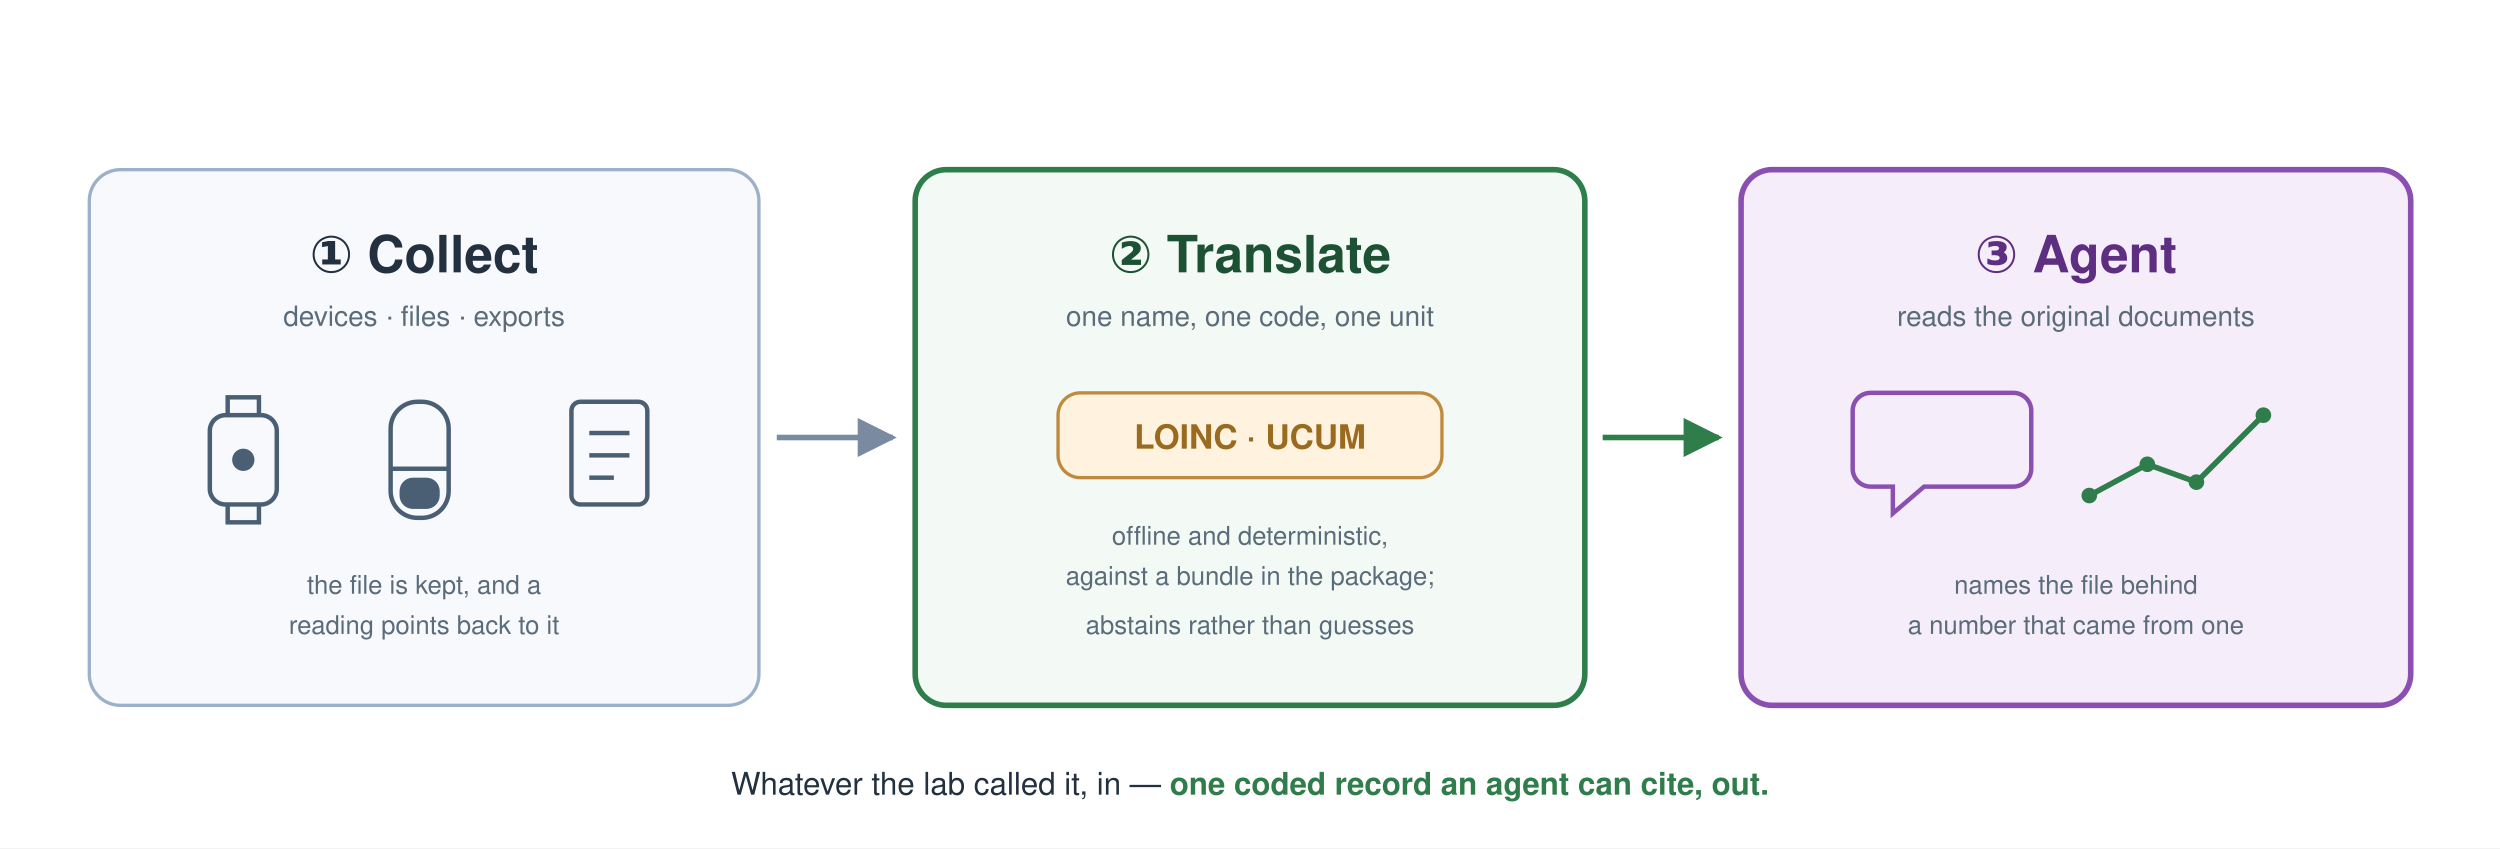
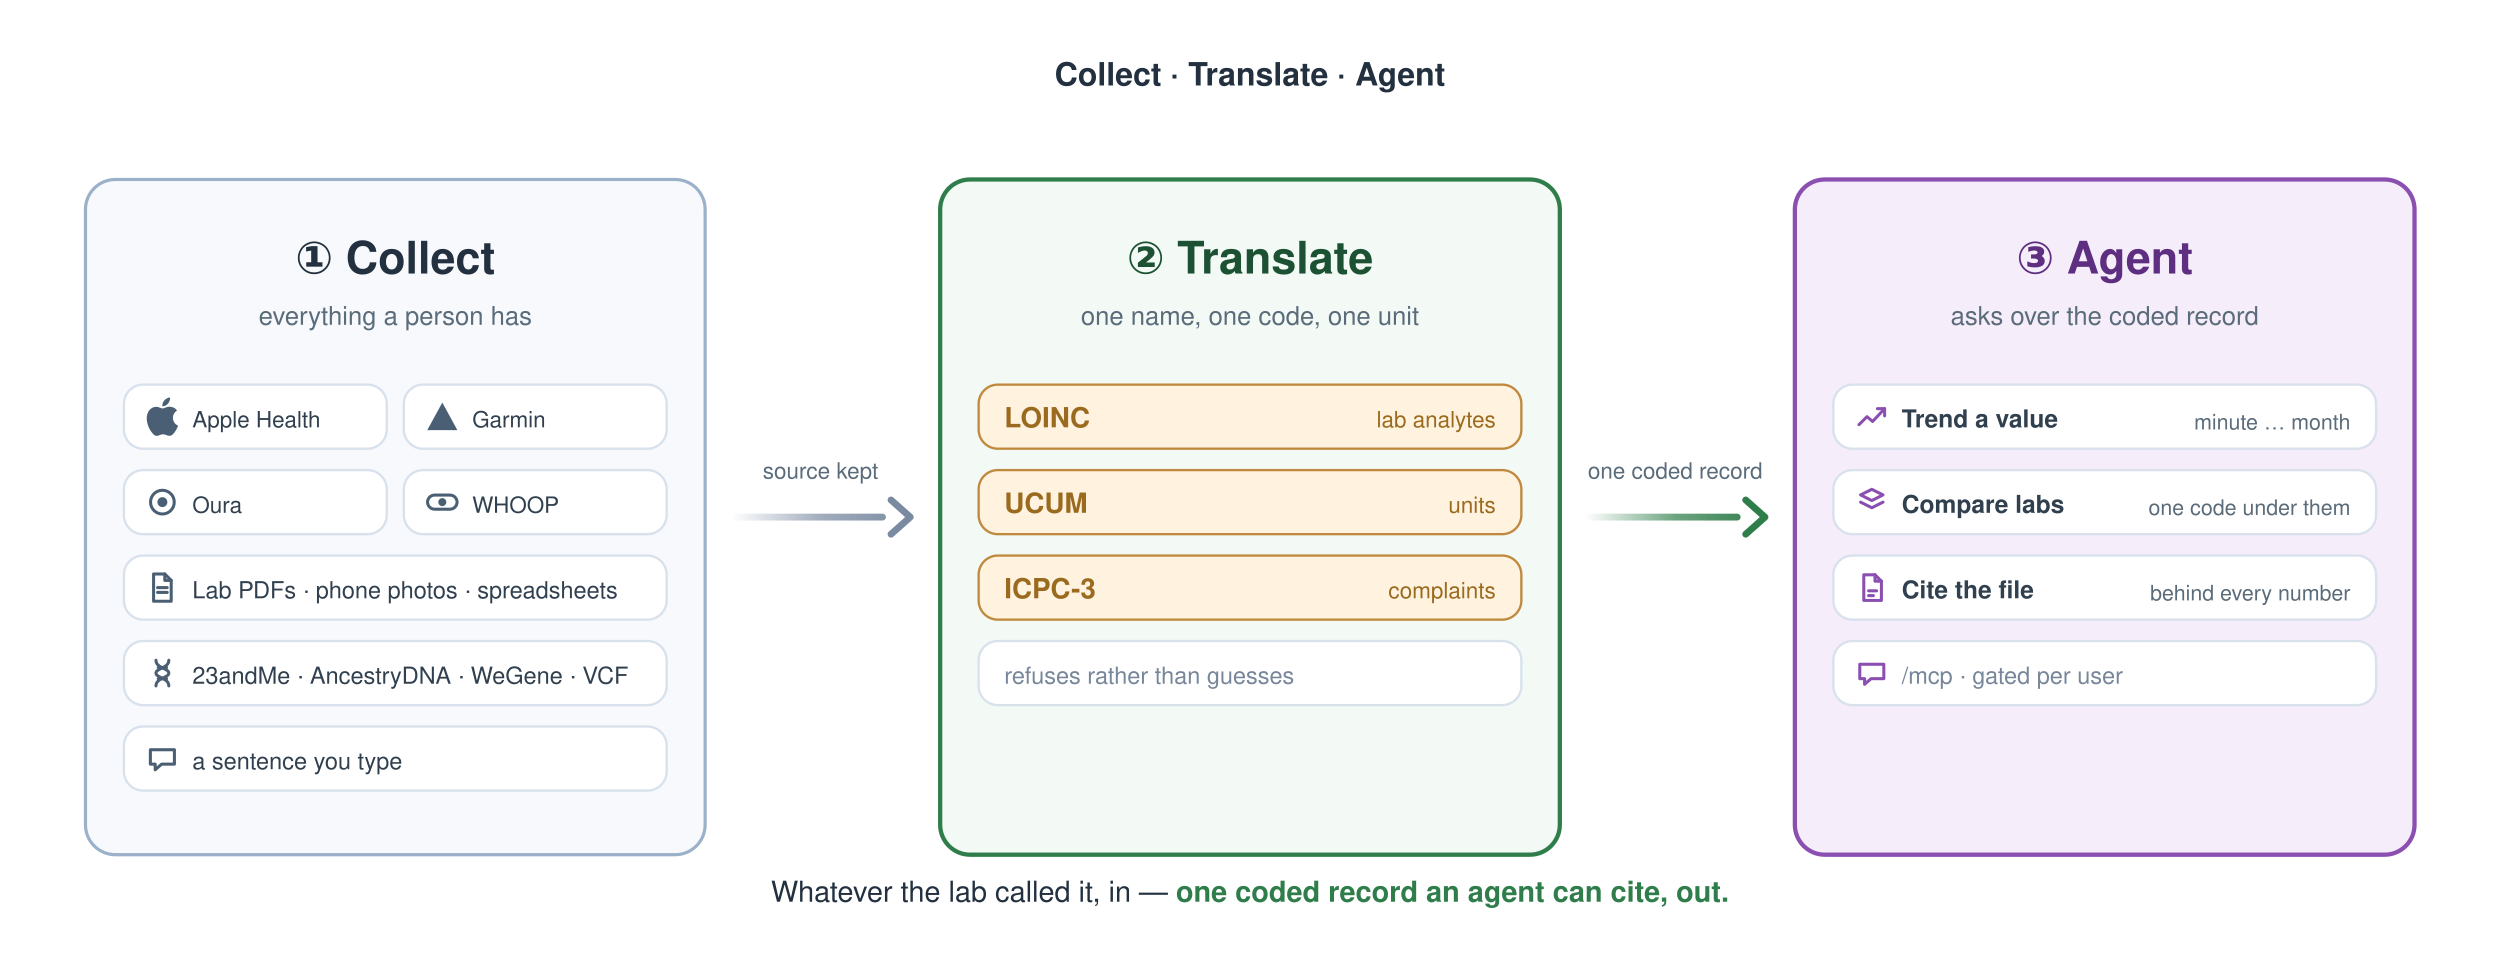
- <svg xmlns="http://www.w3.org/2000/svg" viewBox="0 0 1120 380" width="1120" height="380" font-family="Helvetica, Arial, sans-serif" role="img" aria-label="Collect, Translate, Agent: three stages, left to right">
-   <rect width="1120" height="380" fill="#ffffff" />
-   <defs>
-     <marker id="raw" viewBox="0 0 10 10" refX="9" refY="5" markerWidth="7" markerHeight="7" orient="auto-start-reverse">
-       <path d="M0 0 L10 5 L0 10 z" fill="#7a8aa0" />
-     </marker>
-     <marker id="std" viewBox="0 0 10 10" refX="9" refY="5" markerWidth="7" markerHeight="7" orient="auto-start-reverse">
-       <path d="M0 0 L10 5 L0 10 z" fill="#2f7d4a" />
-     </marker>
-   </defs>
-   <rect x="40" y="76" width="300" height="240" rx="14" fill="#f7f9fc" stroke="#9bb1c9" stroke-width="1.5" />
-   <text x="190" y="122" text-anchor="middle" font-size="23" font-weight="bold" fill="#22303f">① Collect</text>
-   <text x="190" y="146" text-anchor="middle" font-size="12.5" font-weight="normal" fill="#5a6b7a">devices · files · exports</text>
-   <g stroke="#4a5f74" stroke-width="2" fill="none">
-     <rect x="94" y="186" width="30" height="40" rx="7" />
-     <path d="M102 186 v-8 h14 v8 M102 226 v8 h14 v-8" />
-     <circle cx="109" cy="206" r="5" fill="#4a5f74" stroke="none" />
-     <rect x="175" y="180" width="26" height="52" rx="12" />
-     <path d="M175 210 h26" />
-     <rect x="179" y="214" width="18" height="14" rx="6" fill="#4a5f74" stroke="none" />
-     <rect x="256" y="180" width="34" height="46" rx="4" />
-     <path d="M264 194 h18 M264 204 h18 M264 214 h11" />
+ <svg xmlns="http://www.w3.org/2000/svg" viewBox="0 0 1170 446" width="1170" height="446" font-family="Helvetica, Arial, sans-serif" role="img" aria-label="Collect, Translate, Agent: three stages, left to right">
+   <rect width="1170" height="446" fill="#ffffff" />
+   <text x="585" y="40" text-anchor="middle" font-size="15" font-weight="bold" fill="#22303f">Collect · Translate · Agent</text>
+   <rect x="40" y="84" width="290" height="316" rx="14" fill="#f7f9fc" stroke="#9bb1c9" stroke-width="1.5" />
+   <text x="185" y="128" text-anchor="middle" font-size="21" font-weight="bold" fill="#22303f">① Collect</text>
+   <text x="185" y="152" text-anchor="middle" font-size="12" font-weight="normal" fill="#5a6b7a">everything a person has</text>
+   <rect x="58.0" y="180" width="123.0" height="30" rx="9" fill="#ffffff" stroke="#d8e1ec" stroke-width="1.1" />
+   <g transform="translate(67.0,186) scale(0.75)" fill="none" stroke="#4a5f74" stroke-width="1.9" stroke-linecap="round" stroke-linejoin="round">
+     <path fill="#4a5f74" stroke="none" d="M12.152 6.896c-.948 0-2.415-1.078-3.96-1.04-2.04.027-3.91 1.183-4.961 3.014-2.117 3.675-.546 9.103 1.519 12.09 1.013 1.454 2.208 3.09 3.792 3.039 1.52-.065 2.09-.987 3.935-.987 1.831 0 2.35.987 3.96.948 1.637-.026 2.676-1.48 3.676-2.948 1.156-1.688 1.636-3.325 1.662-3.415-.039-.013-3.182-1.221-3.22-4.857-.026-3.04 2.48-4.494 2.597-4.559-1.429-2.09-3.623-2.324-4.39-2.376-2-.156-3.675 1.09-4.61 1.09zM15.53 3.83c.843-1.012 1.4-2.427 1.245-3.83-1.207.052-2.662.805-3.532 1.818-.78.896-1.454 2.338-1.273 3.714 1.338.104 2.715-.688 3.559-1.701" />
  </g>
-   <text x="190" y="266" text-anchor="middle" font-size="11.5" font-weight="normal" fill="#5a6b7a">the file is kept, and a</text>
-   <text x="190" y="284" text-anchor="middle" font-size="11.5" font-weight="normal" fill="#5a6b7a">reading points back to it</text>
-   <rect x="410" y="76" width="300" height="240" rx="14" fill="#f3faf5" stroke="#2f7d4a" stroke-width="2.5" />
-   <text x="560" y="122" text-anchor="middle" font-size="23" font-weight="bold" fill="#1c5233">② Translate</text>
-   <text x="560" y="146" text-anchor="middle" font-size="12.5" font-weight="normal" fill="#5a6b7a">one name, one code, one unit</text>
-   <rect x="474" y="176" width="172" height="38" rx="10" fill="#fff3e0" stroke="#c08a3e" stroke-width="1.5" />
-   <text x="560" y="201" text-anchor="middle" font-size="15" font-weight="bold" fill="#9a6a1e">LOINC · UCUM</text>
-   <text x="560" y="244" text-anchor="middle" font-size="11.5" font-weight="normal" fill="#5a6b7a">offline and deterministic,</text>
-   <text x="560" y="262" text-anchor="middle" font-size="11.5" font-weight="normal" fill="#5a6b7a">against a bundle in the package;</text>
-   <text x="560" y="284" text-anchor="middle" font-size="11.5" font-weight="normal" fill="#5a6b7a">abstains rather than guesses</text>
-   <rect x="780" y="76" width="300" height="240" rx="14" fill="#f6edfa" stroke="#8a4fb0" stroke-width="2.5" />
-   <text x="930" y="122" text-anchor="middle" font-size="23" font-weight="bold" fill="#5e2e80">③ Agent</text>
-   <text x="930" y="146" text-anchor="middle" font-size="12.5" font-weight="normal" fill="#5a6b7a">reads the original documents</text>
-   <g stroke="#8a4fb0" stroke-width="2" fill="none">
-     <path d="M838 176 h64 a8 8 0 0 1 8 8 v26 a8 8 0 0 1 -8 8 h-40 l-14 12 v-12 h-10 a8 8 0 0 1 -8 -8 v-26 a8 8 0 0 1 8 -8 z" />
-     <path d="M936 222 l26 -14 l22 8 l30 -30" stroke="#2f7d4a" stroke-width="2.5" />
+   <text x="90.0" y="200" text-anchor="start" font-size="10.5" font-weight="normal" fill="#31404f">Apple Health</text>
+   <rect x="189.0" y="180" width="123.0" height="30" rx="9" fill="#ffffff" stroke="#d8e1ec" stroke-width="1.1" />
+   <g transform="translate(198.0,186) scale(0.75)" fill="none" stroke="#4a5f74" stroke-width="1.9" stroke-linecap="round" stroke-linejoin="round">
+     <path fill="#4a5f74" stroke="none" d="M12 3.2 L21.4 20.4 H2.6 Z" />
  </g>
-   <circle cx="936" cy="222" r="3.5" fill="#2f7d4a" />
-   <circle cx="962" cy="208" r="3.5" fill="#2f7d4a" />
-   <circle cx="984" cy="216" r="3.5" fill="#2f7d4a" />
-   <circle cx="1014" cy="186" r="3.5" fill="#2f7d4a" />
-   <text x="930" y="266" text-anchor="middle" font-size="11.5" font-weight="normal" fill="#5a6b7a">names the file behind</text>
-   <text x="930" y="284" text-anchor="middle" font-size="11.5" font-weight="normal" fill="#5a6b7a">a number that came from one</text>
-   <path d="M348 196 H400" stroke="#7a8aa0" stroke-width="2.5" fill="none" marker-end="url(#raw)" />
-   <path d="M718 196 H770" stroke="#2f7d4a" stroke-width="2.5" fill="none" marker-end="url(#std)" />
-   <text x="560" y="356" text-anchor="middle" font-size="14" fill="#22303f">Whatever the lab called it, in — <tspan font-weight="bold" fill="#2f7d4a">one coded record an agent can cite, out.</tspan>
+   <text x="221.0" y="200" text-anchor="start" font-size="10.5" font-weight="normal" fill="#31404f">Garmin</text>
+   <rect x="58.0" y="220" width="123.0" height="30" rx="9" fill="#ffffff" stroke="#d8e1ec" stroke-width="1.1" />
+   <g transform="translate(67.0,226) scale(0.75)" fill="none" stroke="#4a5f74" stroke-width="1.9" stroke-linecap="round" stroke-linejoin="round">
+     <circle cx="12" cy="12" r="7.4" />
+     <circle cx="12" cy="12" r="3.1" fill="#4a5f74" stroke="none" />
+   </g>
+   <text x="90.0" y="240" text-anchor="start" font-size="10.5" font-weight="normal" fill="#31404f">Oura</text>
+   <rect x="189.0" y="220" width="123.0" height="30" rx="9" fill="#ffffff" stroke="#d8e1ec" stroke-width="1.1" />
+   <g transform="translate(198.0,226) scale(0.75)" fill="none" stroke="#4a5f74" stroke-width="1.9" stroke-linecap="round" stroke-linejoin="round">
+     <rect x="2.8" y="7.6" width="18.4" height="8.8" rx="4.4" />
+     <circle cx="12" cy="12" r="2.5" fill="#4a5f74" stroke="none" />
+   </g>
+   <text x="221.0" y="240" text-anchor="start" font-size="10.5" font-weight="normal" fill="#31404f">WHOOP</text>
+   <rect x="58" y="260" width="254" height="30" rx="9" fill="#ffffff" stroke="#d8e1ec" stroke-width="1.1" />
+   <g transform="translate(67,266) scale(0.75)" fill="none" stroke="#4a5f74" stroke-width="1.9" stroke-linecap="round" stroke-linejoin="round">
+     <path d="M6.5 3.5h7l4 4v13h-11z" />
+     <path d="M13.5 3.5v4h4" />
+     <path d="M9 12h6M9 15h6" />
+   </g>
+   <text x="90" y="280" text-anchor="start" font-size="11" font-weight="normal" fill="#31404f">Lab PDFs · phone photos · spreadsheets</text>
+   <rect x="58" y="300" width="254" height="30" rx="9" fill="#ffffff" stroke="#d8e1ec" stroke-width="1.1" />
+   <g transform="translate(67,306) scale(0.75)" fill="none" stroke="#4a5f74" stroke-width="1.9" stroke-linecap="round" stroke-linejoin="round">
+     <path d="M8 4c0 5 8 5 8 8s-8 3-8 8" />
+     <path d="M16 4c0 5-8 5-8 8s8 3 8 8" />
+     <path d="M9.4 8.5h5.2M9.4 15.5h5.2" />
+   </g>
+   <text x="90" y="320" text-anchor="start" font-size="11" font-weight="normal" fill="#31404f">23andMe · AncestryDNA · WeGene · VCF</text>
+   <rect x="58" y="340" width="254" height="30" rx="9" fill="#ffffff" stroke="#d8e1ec" stroke-width="1.1" />
+   <g transform="translate(67,346) scale(0.75)" fill="none" stroke="#4a5f74" stroke-width="1.9" stroke-linecap="round" stroke-linejoin="round">
+     <path d="M4.5 6.5h15v9h-8l-4 3.5v-3.5h-3z" />
+   </g>
+   <text x="90" y="360" text-anchor="start" font-size="11" font-weight="normal" fill="#31404f">a sentence you type</text>
+   <rect x="440" y="84" width="290" height="316" rx="14" fill="#f3faf5" stroke="#2f7d4a" stroke-width="2" />
+   <text x="585" y="128" text-anchor="middle" font-size="21" font-weight="bold" fill="#1c5233">② Translate</text>
+   <text x="585" y="152" text-anchor="middle" font-size="12" font-weight="normal" fill="#5a6b7a">one name, one code, one unit</text>
+   <rect x="458" y="180" width="254" height="30" rx="9" fill="#fff3e0" stroke="#c08a3e" stroke-width="1.1" />
+   <text x="470" y="200" text-anchor="start" font-size="13" font-weight="bold" fill="#9a6a1e">LOINC</text>
+   <text x="700" y="200" text-anchor="end" font-size="10.5" font-weight="normal" fill="#9a6a1e">lab analytes</text>
+   <rect x="458" y="220" width="254" height="30" rx="9" fill="#fff3e0" stroke="#c08a3e" stroke-width="1.1" />
+   <text x="470" y="240" text-anchor="start" font-size="13" font-weight="bold" fill="#9a6a1e">UCUM</text>
+   <text x="700" y="240" text-anchor="end" font-size="10.5" font-weight="normal" fill="#9a6a1e">units</text>
+   <rect x="458" y="260" width="254" height="30" rx="9" fill="#fff3e0" stroke="#c08a3e" stroke-width="1.1" />
+   <text x="470" y="280" text-anchor="start" font-size="13" font-weight="bold" fill="#9a6a1e">ICPC-3</text>
+   <text x="700" y="280" text-anchor="end" font-size="10.5" font-weight="normal" fill="#9a6a1e">complaints</text>
+   <rect x="458" y="300" width="254" height="30" rx="9" fill="#ffffff" stroke="#d8e1ec" stroke-width="1.1" />
+   <text x="470" y="320" text-anchor="start" font-size="11" font-weight="normal" fill="#77869a">refuses rather than guesses</text>
+   <rect x="840" y="84" width="290" height="316" rx="14" fill="#f6edfa" stroke="#8a4fb0" stroke-width="2" />
+   <text x="985" y="128" text-anchor="middle" font-size="21" font-weight="bold" fill="#5e2e80">③ Agent</text>
+   <text x="985" y="152" text-anchor="middle" font-size="12" font-weight="normal" fill="#5a6b7a">asks over the coded record</text>
+   <rect x="858" y="180" width="254" height="30" rx="9" fill="#ffffff" stroke="#d8e1ec" stroke-width="1.1" />
+   <g transform="translate(867,186) scale(0.75)" fill="none" stroke="#8a4fb0" stroke-width="1.9" stroke-linecap="round" stroke-linejoin="round">
+     <path d="M4 17l5-5 3.5 3L20 7" />
+     <path d="M15.5 7H20v4.5" />
+   </g>
+   <text x="890" y="200" text-anchor="start" font-size="11.5" font-weight="bold" fill="#31404f">Trend a value</text>
+   <text x="1100" y="201" text-anchor="end" font-size="10" font-weight="normal" fill="#5a6b7a">minute … month</text>
+   <rect x="858" y="220" width="254" height="30" rx="9" fill="#ffffff" stroke="#d8e1ec" stroke-width="1.1" />
+   <g transform="translate(867,226) scale(0.75)" fill="none" stroke="#8a4fb0" stroke-width="1.9" stroke-linecap="round" stroke-linejoin="round">
+     <path d="M12 4l7 3.5-7 3.5-7-3.5z" />
+     <path d="M5 12l7 3.5 7-3.5" />
+   </g>
+   <text x="890" y="240" text-anchor="start" font-size="11.5" font-weight="bold" fill="#31404f">Compare labs</text>
+   <text x="1100" y="241" text-anchor="end" font-size="10" font-weight="normal" fill="#5a6b7a">one code under them</text>
+   <rect x="858" y="260" width="254" height="30" rx="9" fill="#ffffff" stroke="#d8e1ec" stroke-width="1.1" />
+   <g transform="translate(867,266) scale(0.75)" fill="none" stroke="#8a4fb0" stroke-width="1.9" stroke-linecap="round" stroke-linejoin="round">
+     <path d="M7 4h7l4 4v12H7z" />
+     <path d="M14 4v4h4" />
+     <path d="M10 14h5M10 17h3" />
+   </g>
+   <text x="890" y="280" text-anchor="start" font-size="11.5" font-weight="bold" fill="#31404f">Cite the file</text>
+   <text x="1100" y="281" text-anchor="end" font-size="10" font-weight="normal" fill="#5a6b7a">behind every number</text>
+   <rect x="858" y="300" width="254" height="30" rx="9" fill="#ffffff" stroke="#d8e1ec" stroke-width="1.1" />
+   <g transform="translate(867,306) scale(0.75)" fill="none" stroke="#8a4fb0" stroke-width="1.9" stroke-linecap="round" stroke-linejoin="round">
+     <path d="M4.5 6.5h15v9h-8l-4 3.5v-3.5h-3z" />
+   </g>
+   <text x="890" y="320" text-anchor="start" font-size="11" font-weight="normal" fill="#77869a">/mcp  ·  gated per user</text>
+   <linearGradient id="grad-raw" gradientUnits="userSpaceOnUse" x1="342" y1="242" x2="426" y2="242">
+     <stop offset="0" stop-color="#7a8aa0" stop-opacity="0" />
+     <stop offset="0.5" stop-color="#7a8aa0" stop-opacity="0.7" />
+     <stop offset="1" stop-color="#7a8aa0" stop-opacity="1" />
+   </linearGradient>
+   <path d="M342 242 H413" stroke="url(#grad-raw)" stroke-width="3.2" fill="none" stroke-linecap="round" />
+   <path d="M417 234 L426 242 L417 250" fill="none" stroke="#7a8aa0" stroke-width="3.2" stroke-linecap="round" stroke-linejoin="round" />
+   <text x="384.0" y="224" text-anchor="middle" font-size="10.5" font-weight="normal" fill="#5a6b7a">source kept</text>
+   <linearGradient id="grad-std" gradientUnits="userSpaceOnUse" x1="742" y1="242" x2="826" y2="242">
+     <stop offset="0" stop-color="#2f7d4a" stop-opacity="0" />
+     <stop offset="0.5" stop-color="#2f7d4a" stop-opacity="0.7" />
+     <stop offset="1" stop-color="#2f7d4a" stop-opacity="1" />
+   </linearGradient>
+   <path d="M742 242 H813" stroke="url(#grad-std)" stroke-width="3.2" fill="none" stroke-linecap="round" />
+   <path d="M817 234 L826 242 L817 250" fill="none" stroke="#2f7d4a" stroke-width="3.2" stroke-linecap="round" stroke-linejoin="round" />
+   <text x="784.0" y="224" text-anchor="middle" font-size="10.5" font-weight="normal" fill="#5a6b7a">one coded record</text>
+   <text x="585" y="422" text-anchor="middle" font-size="13.5" fill="#22303f">Whatever the lab called it, in — <tspan font-weight="bold" fill="#2f7d4a">one coded record an agent can cite, out.</tspan>
  </text>
</svg>
